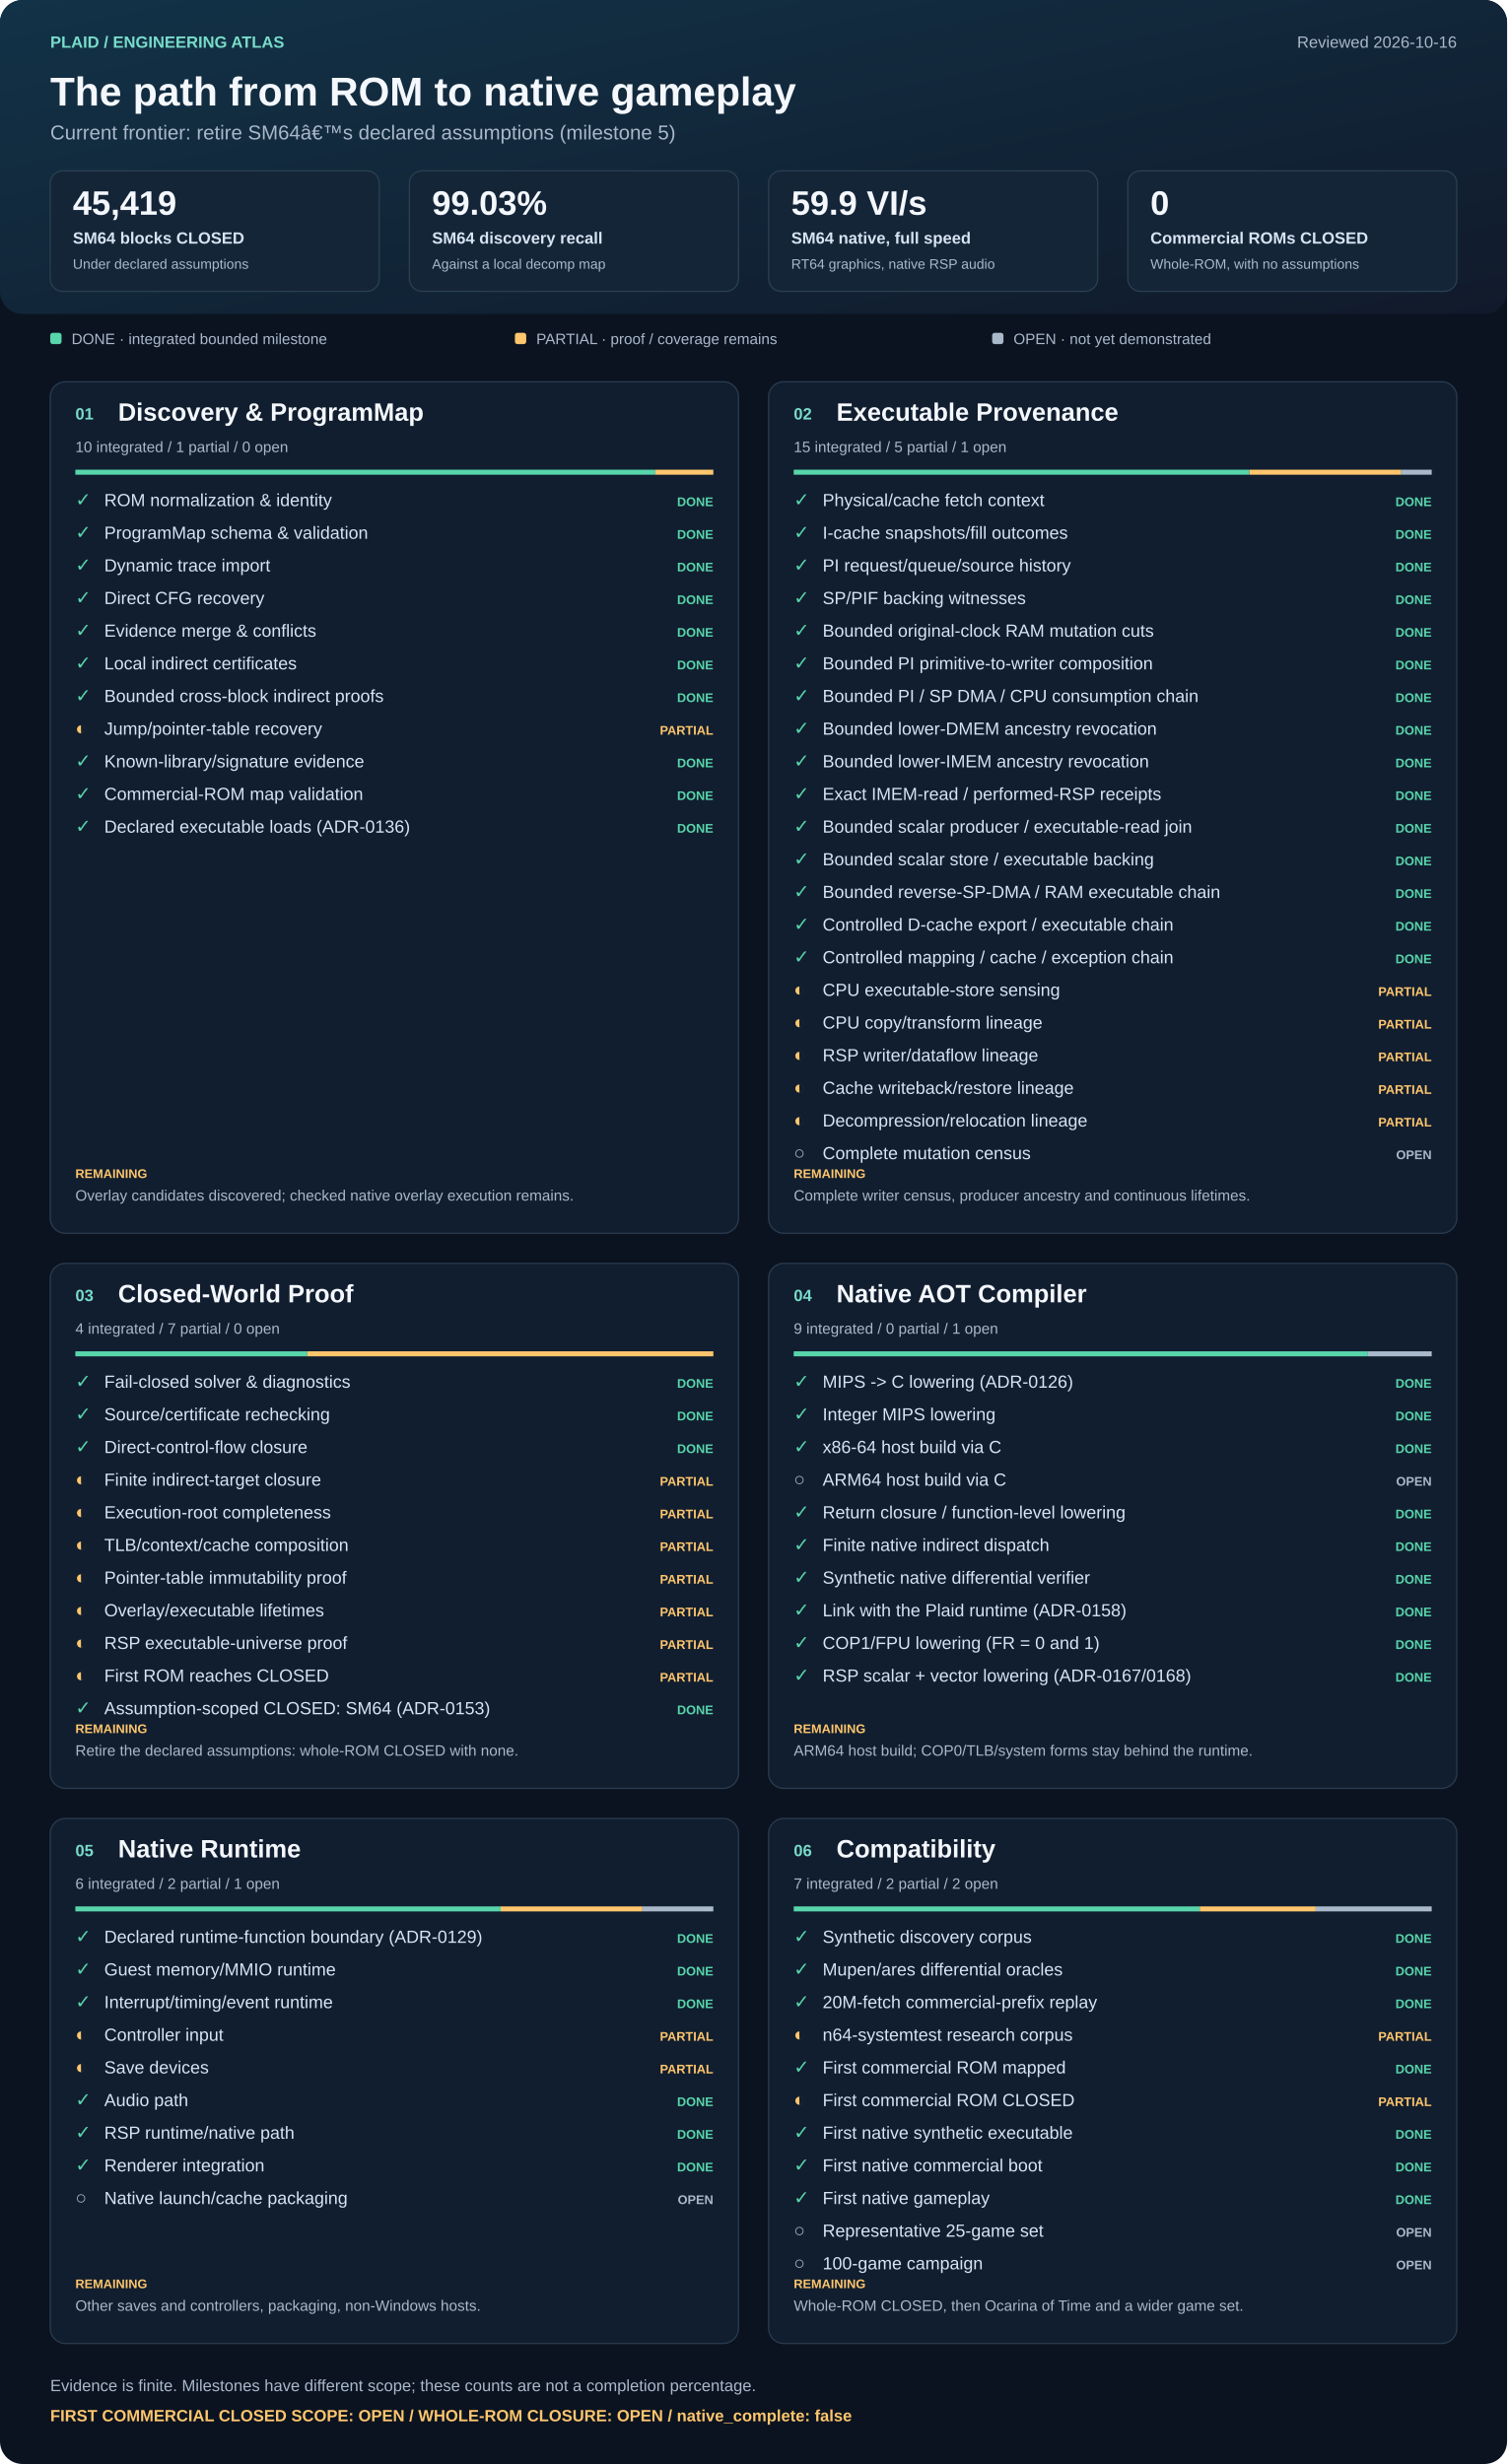
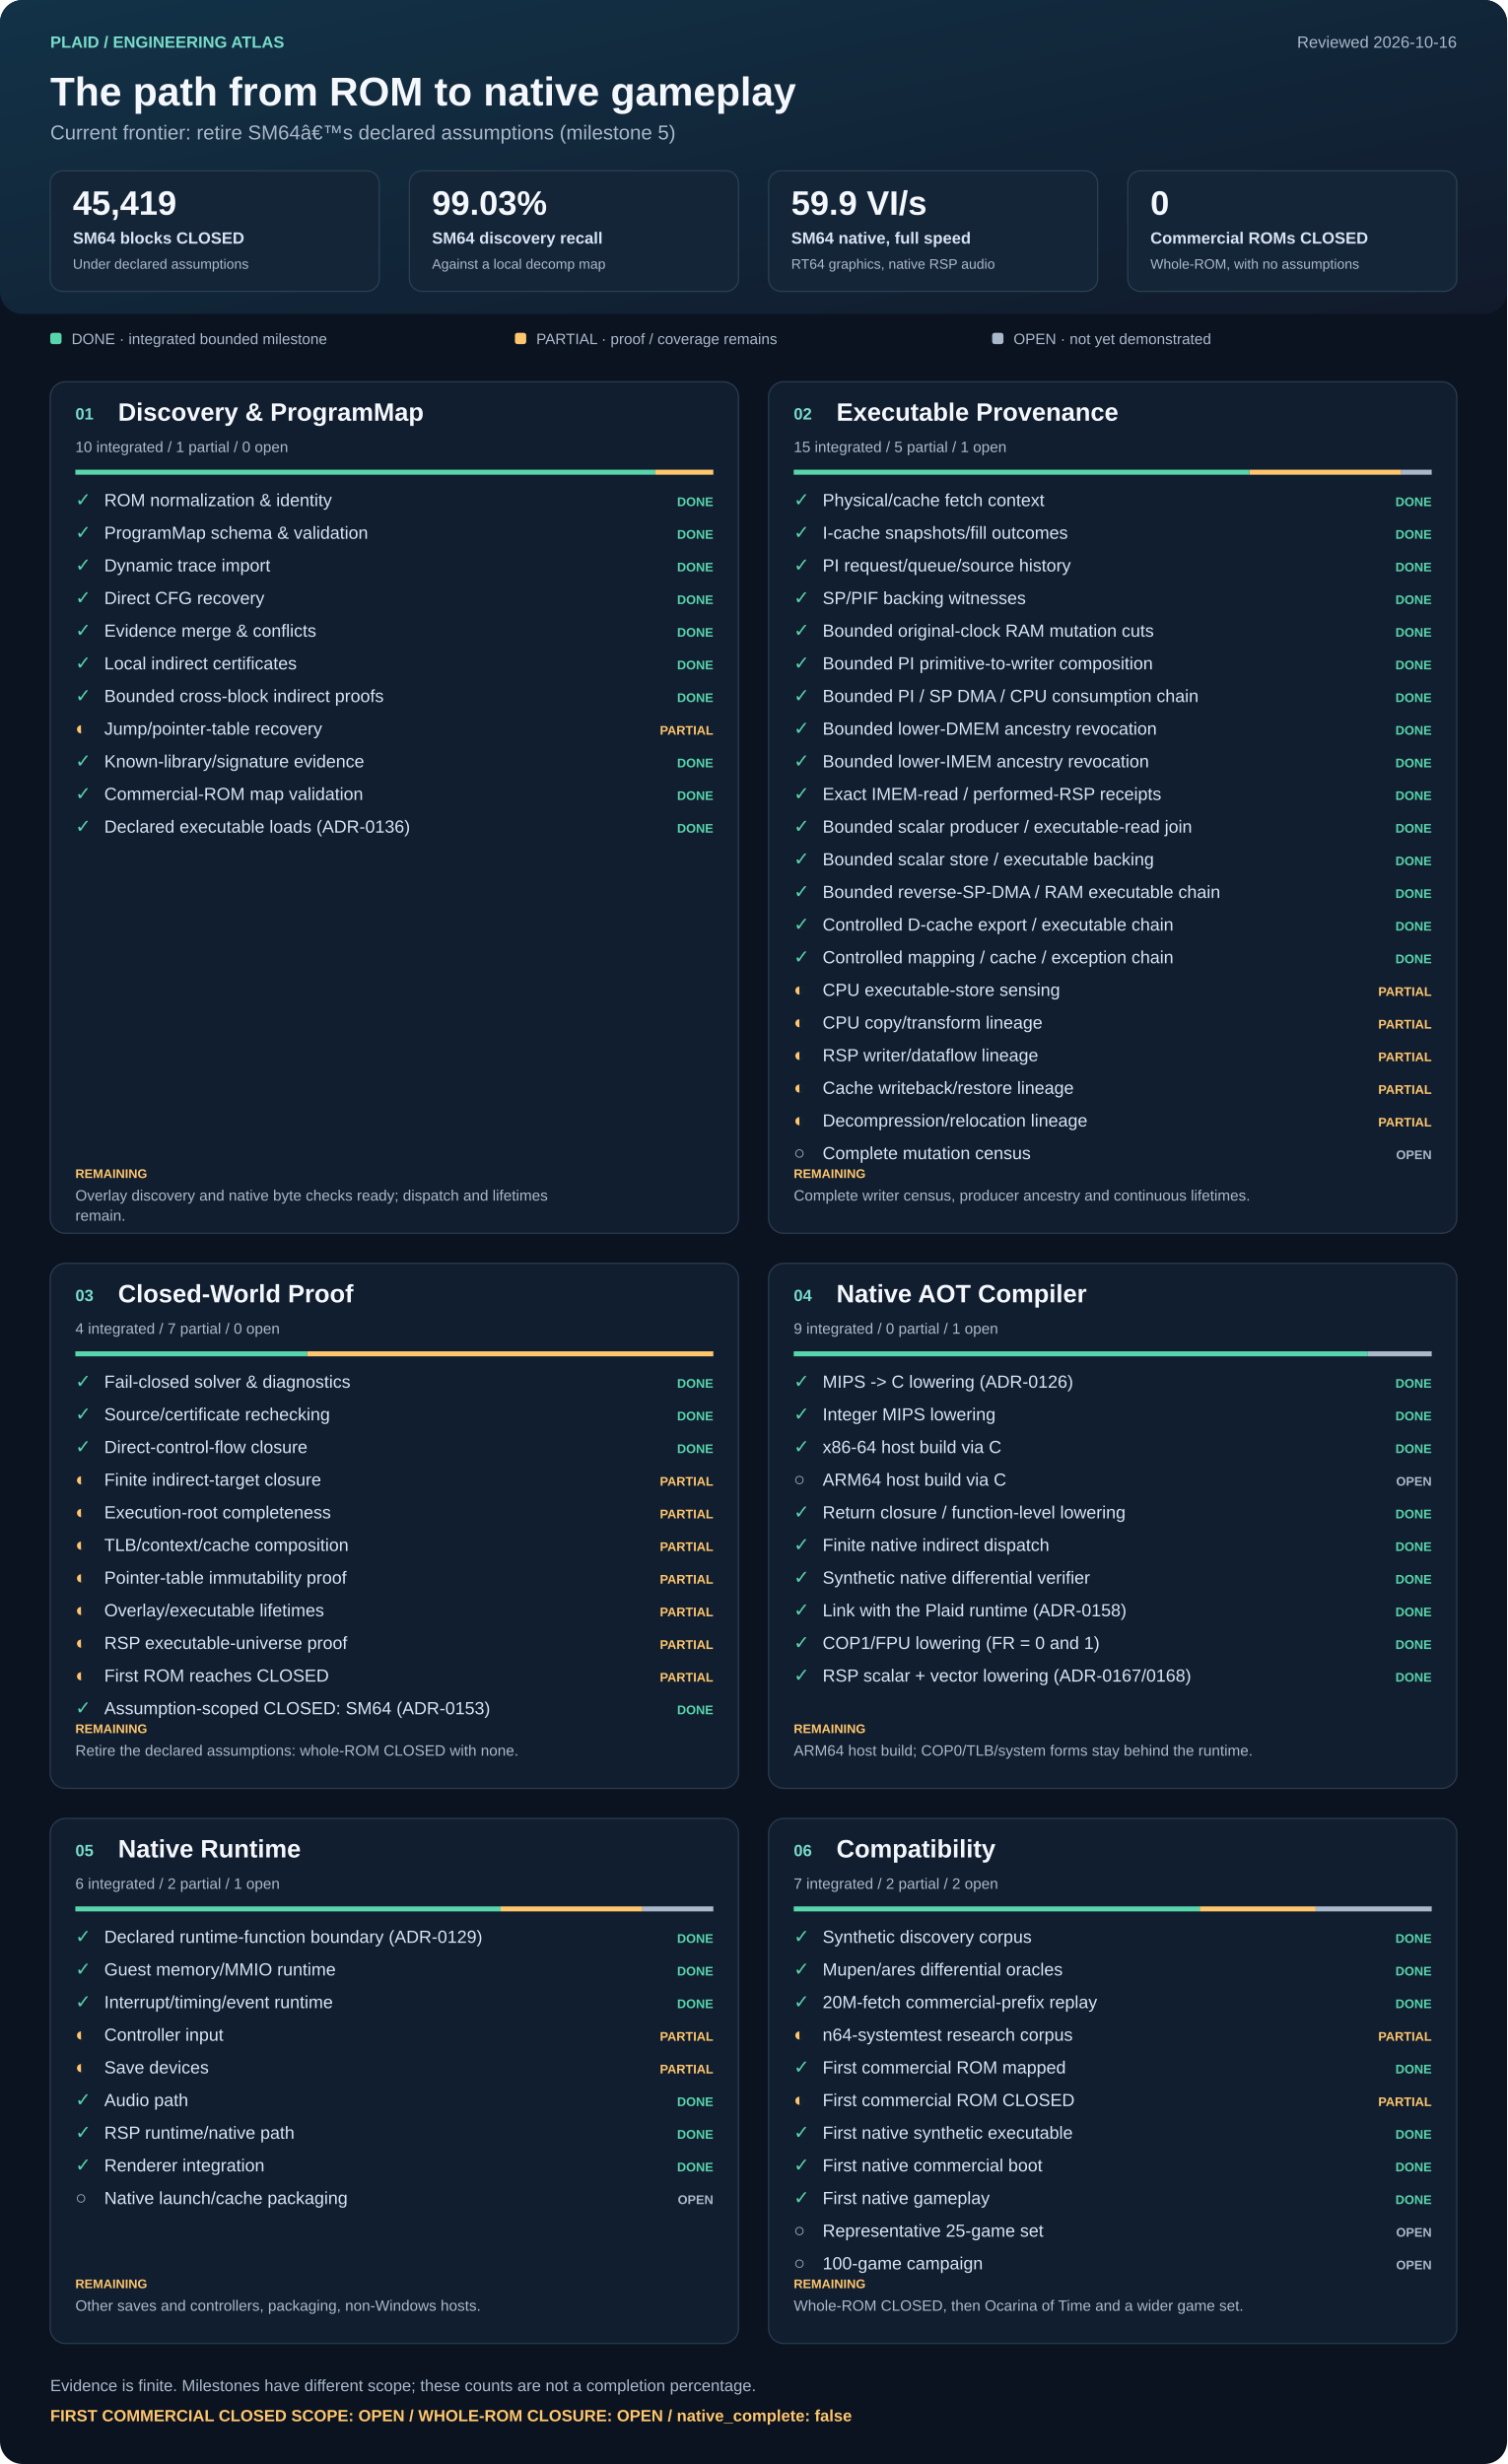
<svg xmlns="http://www.w3.org/2000/svg" viewBox="0 0 1200 1962" width="1200" height="1962" role="img" aria-labelledby="title desc">
  <defs>
    <linearGradient id="header" x2="1" y2="1">
      <stop stop-color="#123247" />
      <stop offset="1" stop-color="#111a2b" />
    </linearGradient>
  </defs>
  <rect width="1200" height="1962" rx="18" fill="#0b1320" />
  <rect width="1200" height="250" rx="18" fill="url(#header)" />
  <text x="40" y="38" fill="#78dcca" font-family="Segoe UI,Arial,sans-serif" font-size="13" font-weight="700" text-anchor="start">PLAID  /  ENGINEERING ATLAS</text>
  <text x="1160" y="38" fill="#a9b8ca" font-family="Segoe UI,Arial,sans-serif" font-size="13" font-weight="400" text-anchor="end">Reviewed 2026-10-16</text>
  <text x="40" y="84" fill="#f4f7fc" font-family="Segoe UI,Arial,sans-serif" font-size="32" font-weight="700" text-anchor="start">The path from ROM to native gameplay</text>
  <text x="40" y="111" fill="#a9b8ca" font-family="Segoe UI,Arial,sans-serif" font-size="16" font-weight="400" text-anchor="start">Current frontier: retire SM64â€™s declared assumptions (milestone 5)</text>
  <rect x="40" y="136" width="262" height="96" rx="10" fill="#152538" stroke="#294052" />
  <text x="58" y="171" fill="#f4f7fc" font-family="Segoe UI,Arial,sans-serif" font-size="27" font-weight="700" text-anchor="start">45,419</text>
  <text x="58" y="194" fill="#d7e4f3" font-family="Segoe UI,Arial,sans-serif" font-size="13" font-weight="600" text-anchor="start">SM64 blocks CLOSED</text>
  <text x="58" y="214" fill="#a9b8ca" font-family="Segoe UI,Arial,sans-serif" font-size="11" font-weight="400" text-anchor="start">Under declared assumptions</text>
  <rect x="326" y="136" width="262" height="96" rx="10" fill="#152538" stroke="#294052" />
  <text x="344" y="171" fill="#f4f7fc" font-family="Segoe UI,Arial,sans-serif" font-size="27" font-weight="700" text-anchor="start">99.03%</text>
  <text x="344" y="194" fill="#d7e4f3" font-family="Segoe UI,Arial,sans-serif" font-size="13" font-weight="600" text-anchor="start">SM64 discovery recall</text>
  <text x="344" y="214" fill="#a9b8ca" font-family="Segoe UI,Arial,sans-serif" font-size="11" font-weight="400" text-anchor="start">Against a local decomp map</text>
  <rect x="612" y="136" width="262" height="96" rx="10" fill="#152538" stroke="#294052" />
  <text x="630" y="171" fill="#f4f7fc" font-family="Segoe UI,Arial,sans-serif" font-size="27" font-weight="700" text-anchor="start">59.9 VI/s</text>
  <text x="630" y="194" fill="#d7e4f3" font-family="Segoe UI,Arial,sans-serif" font-size="13" font-weight="600" text-anchor="start">SM64 native, full speed</text>
  <text x="630" y="214" fill="#a9b8ca" font-family="Segoe UI,Arial,sans-serif" font-size="11" font-weight="400" text-anchor="start">RT64 graphics, native RSP audio</text>
  <rect x="898" y="136" width="262" height="96" rx="10" fill="#152538" stroke="#294052" />
  <text x="916" y="171" fill="#f4f7fc" font-family="Segoe UI,Arial,sans-serif" font-size="27" font-weight="700" text-anchor="start">0</text>
  <text x="916" y="194" fill="#d7e4f3" font-family="Segoe UI,Arial,sans-serif" font-size="13" font-weight="600" text-anchor="start">Commercial ROMs CLOSED</text>
  <text x="916" y="214" fill="#a9b8ca" font-family="Segoe UI,Arial,sans-serif" font-size="11" font-weight="400" text-anchor="start">Whole-ROM, with no assumptions</text>
  <rect x="40" y="265" width="9" height="9" rx="2" fill="#58d5ab" stroke="none" />
  <text x="57" y="274" fill="#a9b8ca" font-family="Segoe UI,Arial,sans-serif" font-size="12" font-weight="400" text-anchor="start">DONE · integrated bounded milestone</text>
  <rect x="410" y="265" width="9" height="9" rx="2" fill="#ffc66d" stroke="none" />
  <text x="427" y="274" fill="#a9b8ca" font-family="Segoe UI,Arial,sans-serif" font-size="12" font-weight="400" text-anchor="start">PARTIAL · proof / coverage remains</text>
  <rect x="790" y="265" width="9" height="9" rx="2" fill="#a9b8ca" stroke="none" />
  <text x="807" y="274" fill="#a9b8ca" font-family="Segoe UI,Arial,sans-serif" font-size="12" font-weight="400" text-anchor="start">OPEN · not yet demonstrated</text>
  <rect x="40" y="304" width="548" height="678" rx="12" fill="#111e2f" stroke="#2a3b4f" />
  <text x="60" y="334" fill="#78dcca" font-family="Segoe UI,Arial,sans-serif" font-size="13" font-weight="700" text-anchor="start">01</text>
  <text x="94" y="335" fill="#f4f7fc" font-family="Segoe UI,Arial,sans-serif" font-size="20" font-weight="700" text-anchor="start">Discovery &amp; ProgramMap</text>
  <text x="60" y="360" fill="#a9b8ca" font-family="Segoe UI,Arial,sans-serif" font-size="12" font-weight="400" text-anchor="start">10 integrated   /   1 partial   /   0 open</text>
  <rect x="60" y="374" width="461.818" height="4" rx="0" fill="#58d5ab" stroke="none" />
  <rect x="521.818" y="374" width="46.182" height="4" rx="0" fill="#ffc66d" stroke="none" />
  <g class="milestone">
    <text x="60" y="403" fill="#58d5ab" font-family="Segoe UI,Arial,sans-serif" font-size="15" font-weight="700" text-anchor="start">✓</text>
    <text x="83" y="403" fill="#d7e4f3" font-family="Segoe UI,Arial,sans-serif" font-size="14" font-weight="400" text-anchor="start">ROM normalization &amp; identity</text>
    <text x="568" y="403" fill="#58d5ab" font-family="Segoe UI,Arial,sans-serif" font-size="10" font-weight="700" text-anchor="end">DONE</text>
  </g>
  <g class="milestone">
    <text x="60" y="429" fill="#58d5ab" font-family="Segoe UI,Arial,sans-serif" font-size="15" font-weight="700" text-anchor="start">✓</text>
    <text x="83" y="429" fill="#d7e4f3" font-family="Segoe UI,Arial,sans-serif" font-size="14" font-weight="400" text-anchor="start">ProgramMap schema &amp; validation</text>
    <text x="568" y="429" fill="#58d5ab" font-family="Segoe UI,Arial,sans-serif" font-size="10" font-weight="700" text-anchor="end">DONE</text>
  </g>
  <g class="milestone">
    <text x="60" y="455" fill="#58d5ab" font-family="Segoe UI,Arial,sans-serif" font-size="15" font-weight="700" text-anchor="start">✓</text>
    <text x="83" y="455" fill="#d7e4f3" font-family="Segoe UI,Arial,sans-serif" font-size="14" font-weight="400" text-anchor="start">Dynamic trace import</text>
    <text x="568" y="455" fill="#58d5ab" font-family="Segoe UI,Arial,sans-serif" font-size="10" font-weight="700" text-anchor="end">DONE</text>
  </g>
  <g class="milestone">
    <text x="60" y="481" fill="#58d5ab" font-family="Segoe UI,Arial,sans-serif" font-size="15" font-weight="700" text-anchor="start">✓</text>
    <text x="83" y="481" fill="#d7e4f3" font-family="Segoe UI,Arial,sans-serif" font-size="14" font-weight="400" text-anchor="start">Direct CFG recovery</text>
    <text x="568" y="481" fill="#58d5ab" font-family="Segoe UI,Arial,sans-serif" font-size="10" font-weight="700" text-anchor="end">DONE</text>
  </g>
  <g class="milestone">
    <text x="60" y="507" fill="#58d5ab" font-family="Segoe UI,Arial,sans-serif" font-size="15" font-weight="700" text-anchor="start">✓</text>
    <text x="83" y="507" fill="#d7e4f3" font-family="Segoe UI,Arial,sans-serif" font-size="14" font-weight="400" text-anchor="start">Evidence merge &amp; conflicts</text>
    <text x="568" y="507" fill="#58d5ab" font-family="Segoe UI,Arial,sans-serif" font-size="10" font-weight="700" text-anchor="end">DONE</text>
  </g>
  <g class="milestone">
    <text x="60" y="533" fill="#58d5ab" font-family="Segoe UI,Arial,sans-serif" font-size="15" font-weight="700" text-anchor="start">✓</text>
    <text x="83" y="533" fill="#d7e4f3" font-family="Segoe UI,Arial,sans-serif" font-size="14" font-weight="400" text-anchor="start">Local indirect certificates</text>
    <text x="568" y="533" fill="#58d5ab" font-family="Segoe UI,Arial,sans-serif" font-size="10" font-weight="700" text-anchor="end">DONE</text>
  </g>
  <g class="milestone">
    <text x="60" y="559" fill="#58d5ab" font-family="Segoe UI,Arial,sans-serif" font-size="15" font-weight="700" text-anchor="start">✓</text>
    <text x="83" y="559" fill="#d7e4f3" font-family="Segoe UI,Arial,sans-serif" font-size="14" font-weight="400" text-anchor="start">Bounded cross-block indirect proofs</text>
    <text x="568" y="559" fill="#58d5ab" font-family="Segoe UI,Arial,sans-serif" font-size="10" font-weight="700" text-anchor="end">DONE</text>
  </g>
  <g class="milestone">
    <text x="60" y="585" fill="#ffc66d" font-family="Segoe UI,Arial,sans-serif" font-size="15" font-weight="700" text-anchor="start">◐</text>
    <text x="83" y="585" fill="#d7e4f3" font-family="Segoe UI,Arial,sans-serif" font-size="14" font-weight="400" text-anchor="start">Jump/pointer-table recovery</text>
    <text x="568" y="585" fill="#ffc66d" font-family="Segoe UI,Arial,sans-serif" font-size="10" font-weight="700" text-anchor="end">PARTIAL</text>
  </g>
  <g class="milestone">
    <text x="60" y="611" fill="#58d5ab" font-family="Segoe UI,Arial,sans-serif" font-size="15" font-weight="700" text-anchor="start">✓</text>
    <text x="83" y="611" fill="#d7e4f3" font-family="Segoe UI,Arial,sans-serif" font-size="14" font-weight="400" text-anchor="start">Known-library/signature evidence</text>
    <text x="568" y="611" fill="#58d5ab" font-family="Segoe UI,Arial,sans-serif" font-size="10" font-weight="700" text-anchor="end">DONE</text>
  </g>
  <g class="milestone">
    <text x="60" y="637" fill="#58d5ab" font-family="Segoe UI,Arial,sans-serif" font-size="15" font-weight="700" text-anchor="start">✓</text>
    <text x="83" y="637" fill="#d7e4f3" font-family="Segoe UI,Arial,sans-serif" font-size="14" font-weight="400" text-anchor="start">Commercial-ROM map validation</text>
    <text x="568" y="637" fill="#58d5ab" font-family="Segoe UI,Arial,sans-serif" font-size="10" font-weight="700" text-anchor="end">DONE</text>
  </g>
  <g class="milestone">
    <text x="60" y="663" fill="#58d5ab" font-family="Segoe UI,Arial,sans-serif" font-size="15" font-weight="700" text-anchor="start">✓</text>
    <text x="83" y="663" fill="#d7e4f3" font-family="Segoe UI,Arial,sans-serif" font-size="14" font-weight="400" text-anchor="start">Declared executable loads (ADR-0136)</text>
    <text x="568" y="663" fill="#58d5ab" font-family="Segoe UI,Arial,sans-serif" font-size="10" font-weight="700" text-anchor="end">DONE</text>
  </g>
  <text x="60" y="938" fill="#ffc66d" font-family="Segoe UI,Arial,sans-serif" font-size="10" font-weight="700" text-anchor="start">REMAINING</text>
-   <text x="60" y="956" fill="#a9b8ca" font-family="Segoe UI,Arial,sans-serif" font-size="12" font-weight="400" text-anchor="start">Overlay candidates discovered; checked native overlay execution remains.</text>
+   <text x="60" y="956" fill="#a9b8ca" font-family="Segoe UI,Arial,sans-serif" font-size="12" font-weight="400" text-anchor="start">Overlay discovery and native byte checks ready; dispatch and lifetimes</text>
+   <text x="60" y="972" fill="#a9b8ca" font-family="Segoe UI,Arial,sans-serif" font-size="12" font-weight="400" text-anchor="start">remain.</text>
  <rect x="612" y="304" width="548" height="678" rx="12" fill="#111e2f" stroke="#2a3b4f" />
  <text x="632" y="334" fill="#78dcca" font-family="Segoe UI,Arial,sans-serif" font-size="13" font-weight="700" text-anchor="start">02</text>
  <text x="666" y="335" fill="#f4f7fc" font-family="Segoe UI,Arial,sans-serif" font-size="20" font-weight="700" text-anchor="start">Executable Provenance</text>
  <text x="632" y="360" fill="#a9b8ca" font-family="Segoe UI,Arial,sans-serif" font-size="12" font-weight="400" text-anchor="start">15 integrated   /   5 partial   /   1 open</text>
  <rect x="632" y="374" width="362.857" height="4" rx="0" fill="#58d5ab" stroke="none" />
  <rect x="994.857" y="374" width="120.952" height="4" rx="0" fill="#ffc66d" stroke="none" />
  <rect x="1115.81" y="374" width="24.19" height="4" rx="0" fill="#a9b8ca" stroke="none" />
  <g class="milestone">
    <text x="632" y="403" fill="#58d5ab" font-family="Segoe UI,Arial,sans-serif" font-size="15" font-weight="700" text-anchor="start">✓</text>
    <text x="655" y="403" fill="#d7e4f3" font-family="Segoe UI,Arial,sans-serif" font-size="14" font-weight="400" text-anchor="start">Physical/cache fetch context</text>
    <text x="1140" y="403" fill="#58d5ab" font-family="Segoe UI,Arial,sans-serif" font-size="10" font-weight="700" text-anchor="end">DONE</text>
  </g>
  <g class="milestone">
    <text x="632" y="429" fill="#58d5ab" font-family="Segoe UI,Arial,sans-serif" font-size="15" font-weight="700" text-anchor="start">✓</text>
    <text x="655" y="429" fill="#d7e4f3" font-family="Segoe UI,Arial,sans-serif" font-size="14" font-weight="400" text-anchor="start">I-cache snapshots/fill outcomes</text>
    <text x="1140" y="429" fill="#58d5ab" font-family="Segoe UI,Arial,sans-serif" font-size="10" font-weight="700" text-anchor="end">DONE</text>
  </g>
  <g class="milestone">
    <text x="632" y="455" fill="#58d5ab" font-family="Segoe UI,Arial,sans-serif" font-size="15" font-weight="700" text-anchor="start">✓</text>
    <text x="655" y="455" fill="#d7e4f3" font-family="Segoe UI,Arial,sans-serif" font-size="14" font-weight="400" text-anchor="start">PI request/queue/source history</text>
    <text x="1140" y="455" fill="#58d5ab" font-family="Segoe UI,Arial,sans-serif" font-size="10" font-weight="700" text-anchor="end">DONE</text>
  </g>
  <g class="milestone">
    <text x="632" y="481" fill="#58d5ab" font-family="Segoe UI,Arial,sans-serif" font-size="15" font-weight="700" text-anchor="start">✓</text>
    <text x="655" y="481" fill="#d7e4f3" font-family="Segoe UI,Arial,sans-serif" font-size="14" font-weight="400" text-anchor="start">SP/PIF backing witnesses</text>
    <text x="1140" y="481" fill="#58d5ab" font-family="Segoe UI,Arial,sans-serif" font-size="10" font-weight="700" text-anchor="end">DONE</text>
  </g>
  <g class="milestone">
    <text x="632" y="507" fill="#58d5ab" font-family="Segoe UI,Arial,sans-serif" font-size="15" font-weight="700" text-anchor="start">✓</text>
    <text x="655" y="507" fill="#d7e4f3" font-family="Segoe UI,Arial,sans-serif" font-size="14" font-weight="400" text-anchor="start">Bounded original-clock RAM mutation cuts</text>
    <text x="1140" y="507" fill="#58d5ab" font-family="Segoe UI,Arial,sans-serif" font-size="10" font-weight="700" text-anchor="end">DONE</text>
  </g>
  <g class="milestone">
    <text x="632" y="533" fill="#58d5ab" font-family="Segoe UI,Arial,sans-serif" font-size="15" font-weight="700" text-anchor="start">✓</text>
    <text x="655" y="533" fill="#d7e4f3" font-family="Segoe UI,Arial,sans-serif" font-size="14" font-weight="400" text-anchor="start">Bounded PI primitive-to-writer composition</text>
    <text x="1140" y="533" fill="#58d5ab" font-family="Segoe UI,Arial,sans-serif" font-size="10" font-weight="700" text-anchor="end">DONE</text>
  </g>
  <g class="milestone">
    <text x="632" y="559" fill="#58d5ab" font-family="Segoe UI,Arial,sans-serif" font-size="15" font-weight="700" text-anchor="start">✓</text>
    <text x="655" y="559" fill="#d7e4f3" font-family="Segoe UI,Arial,sans-serif" font-size="14" font-weight="400" text-anchor="start">Bounded PI / SP DMA / CPU consumption chain</text>
    <text x="1140" y="559" fill="#58d5ab" font-family="Segoe UI,Arial,sans-serif" font-size="10" font-weight="700" text-anchor="end">DONE</text>
  </g>
  <g class="milestone">
    <text x="632" y="585" fill="#58d5ab" font-family="Segoe UI,Arial,sans-serif" font-size="15" font-weight="700" text-anchor="start">✓</text>
    <text x="655" y="585" fill="#d7e4f3" font-family="Segoe UI,Arial,sans-serif" font-size="14" font-weight="400" text-anchor="start">Bounded lower-DMEM ancestry revocation</text>
    <text x="1140" y="585" fill="#58d5ab" font-family="Segoe UI,Arial,sans-serif" font-size="10" font-weight="700" text-anchor="end">DONE</text>
  </g>
  <g class="milestone">
    <text x="632" y="611" fill="#58d5ab" font-family="Segoe UI,Arial,sans-serif" font-size="15" font-weight="700" text-anchor="start">✓</text>
    <text x="655" y="611" fill="#d7e4f3" font-family="Segoe UI,Arial,sans-serif" font-size="14" font-weight="400" text-anchor="start">Bounded lower-IMEM ancestry revocation</text>
    <text x="1140" y="611" fill="#58d5ab" font-family="Segoe UI,Arial,sans-serif" font-size="10" font-weight="700" text-anchor="end">DONE</text>
  </g>
  <g class="milestone">
    <text x="632" y="637" fill="#58d5ab" font-family="Segoe UI,Arial,sans-serif" font-size="15" font-weight="700" text-anchor="start">✓</text>
    <text x="655" y="637" fill="#d7e4f3" font-family="Segoe UI,Arial,sans-serif" font-size="14" font-weight="400" text-anchor="start">Exact IMEM-read / performed-RSP receipts</text>
    <text x="1140" y="637" fill="#58d5ab" font-family="Segoe UI,Arial,sans-serif" font-size="10" font-weight="700" text-anchor="end">DONE</text>
  </g>
  <g class="milestone">
    <text x="632" y="663" fill="#58d5ab" font-family="Segoe UI,Arial,sans-serif" font-size="15" font-weight="700" text-anchor="start">✓</text>
    <text x="655" y="663" fill="#d7e4f3" font-family="Segoe UI,Arial,sans-serif" font-size="14" font-weight="400" text-anchor="start">Bounded scalar producer / executable-read join</text>
    <text x="1140" y="663" fill="#58d5ab" font-family="Segoe UI,Arial,sans-serif" font-size="10" font-weight="700" text-anchor="end">DONE</text>
  </g>
  <g class="milestone">
    <text x="632" y="689" fill="#58d5ab" font-family="Segoe UI,Arial,sans-serif" font-size="15" font-weight="700" text-anchor="start">✓</text>
    <text x="655" y="689" fill="#d7e4f3" font-family="Segoe UI,Arial,sans-serif" font-size="14" font-weight="400" text-anchor="start">Bounded scalar store / executable backing</text>
    <text x="1140" y="689" fill="#58d5ab" font-family="Segoe UI,Arial,sans-serif" font-size="10" font-weight="700" text-anchor="end">DONE</text>
  </g>
  <g class="milestone">
    <text x="632" y="715" fill="#58d5ab" font-family="Segoe UI,Arial,sans-serif" font-size="15" font-weight="700" text-anchor="start">✓</text>
    <text x="655" y="715" fill="#d7e4f3" font-family="Segoe UI,Arial,sans-serif" font-size="14" font-weight="400" text-anchor="start">Bounded reverse-SP-DMA / RAM executable chain</text>
    <text x="1140" y="715" fill="#58d5ab" font-family="Segoe UI,Arial,sans-serif" font-size="10" font-weight="700" text-anchor="end">DONE</text>
  </g>
  <g class="milestone">
    <text x="632" y="741" fill="#58d5ab" font-family="Segoe UI,Arial,sans-serif" font-size="15" font-weight="700" text-anchor="start">✓</text>
    <text x="655" y="741" fill="#d7e4f3" font-family="Segoe UI,Arial,sans-serif" font-size="14" font-weight="400" text-anchor="start">Controlled D-cache export / executable chain</text>
    <text x="1140" y="741" fill="#58d5ab" font-family="Segoe UI,Arial,sans-serif" font-size="10" font-weight="700" text-anchor="end">DONE</text>
  </g>
  <g class="milestone">
    <text x="632" y="767" fill="#58d5ab" font-family="Segoe UI,Arial,sans-serif" font-size="15" font-weight="700" text-anchor="start">✓</text>
    <text x="655" y="767" fill="#d7e4f3" font-family="Segoe UI,Arial,sans-serif" font-size="14" font-weight="400" text-anchor="start">Controlled mapping / cache / exception chain</text>
    <text x="1140" y="767" fill="#58d5ab" font-family="Segoe UI,Arial,sans-serif" font-size="10" font-weight="700" text-anchor="end">DONE</text>
  </g>
  <g class="milestone">
    <text x="632" y="793" fill="#ffc66d" font-family="Segoe UI,Arial,sans-serif" font-size="15" font-weight="700" text-anchor="start">◐</text>
    <text x="655" y="793" fill="#d7e4f3" font-family="Segoe UI,Arial,sans-serif" font-size="14" font-weight="400" text-anchor="start">CPU executable-store sensing</text>
    <text x="1140" y="793" fill="#ffc66d" font-family="Segoe UI,Arial,sans-serif" font-size="10" font-weight="700" text-anchor="end">PARTIAL</text>
  </g>
  <g class="milestone">
    <text x="632" y="819" fill="#ffc66d" font-family="Segoe UI,Arial,sans-serif" font-size="15" font-weight="700" text-anchor="start">◐</text>
    <text x="655" y="819" fill="#d7e4f3" font-family="Segoe UI,Arial,sans-serif" font-size="14" font-weight="400" text-anchor="start">CPU copy/transform lineage</text>
    <text x="1140" y="819" fill="#ffc66d" font-family="Segoe UI,Arial,sans-serif" font-size="10" font-weight="700" text-anchor="end">PARTIAL</text>
  </g>
  <g class="milestone">
    <text x="632" y="845" fill="#ffc66d" font-family="Segoe UI,Arial,sans-serif" font-size="15" font-weight="700" text-anchor="start">◐</text>
    <text x="655" y="845" fill="#d7e4f3" font-family="Segoe UI,Arial,sans-serif" font-size="14" font-weight="400" text-anchor="start">RSP writer/dataflow lineage</text>
    <text x="1140" y="845" fill="#ffc66d" font-family="Segoe UI,Arial,sans-serif" font-size="10" font-weight="700" text-anchor="end">PARTIAL</text>
  </g>
  <g class="milestone">
    <text x="632" y="871" fill="#ffc66d" font-family="Segoe UI,Arial,sans-serif" font-size="15" font-weight="700" text-anchor="start">◐</text>
    <text x="655" y="871" fill="#d7e4f3" font-family="Segoe UI,Arial,sans-serif" font-size="14" font-weight="400" text-anchor="start">Cache writeback/restore lineage</text>
    <text x="1140" y="871" fill="#ffc66d" font-family="Segoe UI,Arial,sans-serif" font-size="10" font-weight="700" text-anchor="end">PARTIAL</text>
  </g>
  <g class="milestone">
    <text x="632" y="897" fill="#ffc66d" font-family="Segoe UI,Arial,sans-serif" font-size="15" font-weight="700" text-anchor="start">◐</text>
    <text x="655" y="897" fill="#d7e4f3" font-family="Segoe UI,Arial,sans-serif" font-size="14" font-weight="400" text-anchor="start">Decompression/relocation lineage</text>
    <text x="1140" y="897" fill="#ffc66d" font-family="Segoe UI,Arial,sans-serif" font-size="10" font-weight="700" text-anchor="end">PARTIAL</text>
  </g>
  <g class="milestone">
    <text x="632" y="923" fill="#a9b8ca" font-family="Segoe UI,Arial,sans-serif" font-size="15" font-weight="700" text-anchor="start">○</text>
    <text x="655" y="923" fill="#d7e4f3" font-family="Segoe UI,Arial,sans-serif" font-size="14" font-weight="400" text-anchor="start">Complete mutation census</text>
    <text x="1140" y="923" fill="#a9b8ca" font-family="Segoe UI,Arial,sans-serif" font-size="10" font-weight="700" text-anchor="end">OPEN</text>
  </g>
  <text x="632" y="938" fill="#ffc66d" font-family="Segoe UI,Arial,sans-serif" font-size="10" font-weight="700" text-anchor="start">REMAINING</text>
  <text x="632" y="956" fill="#a9b8ca" font-family="Segoe UI,Arial,sans-serif" font-size="12" font-weight="400" text-anchor="start">Complete writer census, producer ancestry and continuous lifetimes.</text>
  <rect x="40" y="1006" width="548" height="418" rx="12" fill="#111e2f" stroke="#2a3b4f" />
  <text x="60" y="1036" fill="#78dcca" font-family="Segoe UI,Arial,sans-serif" font-size="13" font-weight="700" text-anchor="start">03</text>
  <text x="94" y="1037" fill="#f4f7fc" font-family="Segoe UI,Arial,sans-serif" font-size="20" font-weight="700" text-anchor="start">Closed-World Proof</text>
  <text x="60" y="1062" fill="#a9b8ca" font-family="Segoe UI,Arial,sans-serif" font-size="12" font-weight="400" text-anchor="start">4 integrated   /   7 partial   /   0 open</text>
  <rect x="60" y="1076" width="184.727" height="4" rx="0" fill="#58d5ab" stroke="none" />
  <rect x="244.727" y="1076" width="323.273" height="4" rx="0" fill="#ffc66d" stroke="none" />
  <g class="milestone">
    <text x="60" y="1105" fill="#58d5ab" font-family="Segoe UI,Arial,sans-serif" font-size="15" font-weight="700" text-anchor="start">✓</text>
    <text x="83" y="1105" fill="#d7e4f3" font-family="Segoe UI,Arial,sans-serif" font-size="14" font-weight="400" text-anchor="start">Fail-closed solver &amp; diagnostics</text>
    <text x="568" y="1105" fill="#58d5ab" font-family="Segoe UI,Arial,sans-serif" font-size="10" font-weight="700" text-anchor="end">DONE</text>
  </g>
  <g class="milestone">
    <text x="60" y="1131" fill="#58d5ab" font-family="Segoe UI,Arial,sans-serif" font-size="15" font-weight="700" text-anchor="start">✓</text>
    <text x="83" y="1131" fill="#d7e4f3" font-family="Segoe UI,Arial,sans-serif" font-size="14" font-weight="400" text-anchor="start">Source/certificate rechecking</text>
    <text x="568" y="1131" fill="#58d5ab" font-family="Segoe UI,Arial,sans-serif" font-size="10" font-weight="700" text-anchor="end">DONE</text>
  </g>
  <g class="milestone">
    <text x="60" y="1157" fill="#58d5ab" font-family="Segoe UI,Arial,sans-serif" font-size="15" font-weight="700" text-anchor="start">✓</text>
    <text x="83" y="1157" fill="#d7e4f3" font-family="Segoe UI,Arial,sans-serif" font-size="14" font-weight="400" text-anchor="start">Direct-control-flow closure</text>
    <text x="568" y="1157" fill="#58d5ab" font-family="Segoe UI,Arial,sans-serif" font-size="10" font-weight="700" text-anchor="end">DONE</text>
  </g>
  <g class="milestone">
    <text x="60" y="1183" fill="#ffc66d" font-family="Segoe UI,Arial,sans-serif" font-size="15" font-weight="700" text-anchor="start">◐</text>
    <text x="83" y="1183" fill="#d7e4f3" font-family="Segoe UI,Arial,sans-serif" font-size="14" font-weight="400" text-anchor="start">Finite indirect-target closure</text>
    <text x="568" y="1183" fill="#ffc66d" font-family="Segoe UI,Arial,sans-serif" font-size="10" font-weight="700" text-anchor="end">PARTIAL</text>
  </g>
  <g class="milestone">
    <text x="60" y="1209" fill="#ffc66d" font-family="Segoe UI,Arial,sans-serif" font-size="15" font-weight="700" text-anchor="start">◐</text>
    <text x="83" y="1209" fill="#d7e4f3" font-family="Segoe UI,Arial,sans-serif" font-size="14" font-weight="400" text-anchor="start">Execution-root completeness</text>
    <text x="568" y="1209" fill="#ffc66d" font-family="Segoe UI,Arial,sans-serif" font-size="10" font-weight="700" text-anchor="end">PARTIAL</text>
  </g>
  <g class="milestone">
    <text x="60" y="1235" fill="#ffc66d" font-family="Segoe UI,Arial,sans-serif" font-size="15" font-weight="700" text-anchor="start">◐</text>
    <text x="83" y="1235" fill="#d7e4f3" font-family="Segoe UI,Arial,sans-serif" font-size="14" font-weight="400" text-anchor="start">TLB/context/cache composition</text>
    <text x="568" y="1235" fill="#ffc66d" font-family="Segoe UI,Arial,sans-serif" font-size="10" font-weight="700" text-anchor="end">PARTIAL</text>
  </g>
  <g class="milestone">
    <text x="60" y="1261" fill="#ffc66d" font-family="Segoe UI,Arial,sans-serif" font-size="15" font-weight="700" text-anchor="start">◐</text>
    <text x="83" y="1261" fill="#d7e4f3" font-family="Segoe UI,Arial,sans-serif" font-size="14" font-weight="400" text-anchor="start">Pointer-table immutability proof</text>
    <text x="568" y="1261" fill="#ffc66d" font-family="Segoe UI,Arial,sans-serif" font-size="10" font-weight="700" text-anchor="end">PARTIAL</text>
  </g>
  <g class="milestone">
    <text x="60" y="1287" fill="#ffc66d" font-family="Segoe UI,Arial,sans-serif" font-size="15" font-weight="700" text-anchor="start">◐</text>
    <text x="83" y="1287" fill="#d7e4f3" font-family="Segoe UI,Arial,sans-serif" font-size="14" font-weight="400" text-anchor="start">Overlay/executable lifetimes</text>
    <text x="568" y="1287" fill="#ffc66d" font-family="Segoe UI,Arial,sans-serif" font-size="10" font-weight="700" text-anchor="end">PARTIAL</text>
  </g>
  <g class="milestone">
    <text x="60" y="1313" fill="#ffc66d" font-family="Segoe UI,Arial,sans-serif" font-size="15" font-weight="700" text-anchor="start">◐</text>
    <text x="83" y="1313" fill="#d7e4f3" font-family="Segoe UI,Arial,sans-serif" font-size="14" font-weight="400" text-anchor="start">RSP executable-universe proof</text>
    <text x="568" y="1313" fill="#ffc66d" font-family="Segoe UI,Arial,sans-serif" font-size="10" font-weight="700" text-anchor="end">PARTIAL</text>
  </g>
  <g class="milestone">
    <text x="60" y="1339" fill="#ffc66d" font-family="Segoe UI,Arial,sans-serif" font-size="15" font-weight="700" text-anchor="start">◐</text>
    <text x="83" y="1339" fill="#d7e4f3" font-family="Segoe UI,Arial,sans-serif" font-size="14" font-weight="400" text-anchor="start">First ROM reaches CLOSED</text>
    <text x="568" y="1339" fill="#ffc66d" font-family="Segoe UI,Arial,sans-serif" font-size="10" font-weight="700" text-anchor="end">PARTIAL</text>
  </g>
  <g class="milestone">
    <text x="60" y="1365" fill="#58d5ab" font-family="Segoe UI,Arial,sans-serif" font-size="15" font-weight="700" text-anchor="start">✓</text>
    <text x="83" y="1365" fill="#d7e4f3" font-family="Segoe UI,Arial,sans-serif" font-size="14" font-weight="400" text-anchor="start">Assumption-scoped CLOSED: SM64 (ADR-0153)</text>
    <text x="568" y="1365" fill="#58d5ab" font-family="Segoe UI,Arial,sans-serif" font-size="10" font-weight="700" text-anchor="end">DONE</text>
  </g>
  <text x="60" y="1380" fill="#ffc66d" font-family="Segoe UI,Arial,sans-serif" font-size="10" font-weight="700" text-anchor="start">REMAINING</text>
  <text x="60" y="1398" fill="#a9b8ca" font-family="Segoe UI,Arial,sans-serif" font-size="12" font-weight="400" text-anchor="start">Retire the declared assumptions: whole-ROM CLOSED with none.</text>
  <rect x="612" y="1006" width="548" height="418" rx="12" fill="#111e2f" stroke="#2a3b4f" />
  <text x="632" y="1036" fill="#78dcca" font-family="Segoe UI,Arial,sans-serif" font-size="13" font-weight="700" text-anchor="start">04</text>
  <text x="666" y="1037" fill="#f4f7fc" font-family="Segoe UI,Arial,sans-serif" font-size="20" font-weight="700" text-anchor="start">Native AOT Compiler</text>
  <text x="632" y="1062" fill="#a9b8ca" font-family="Segoe UI,Arial,sans-serif" font-size="12" font-weight="400" text-anchor="start">9 integrated   /   0 partial   /   1 open</text>
  <rect x="632" y="1076" width="457.2" height="4" rx="0" fill="#58d5ab" stroke="none" />
  <rect x="1089.2" y="1076" width="50.8" height="4" rx="0" fill="#a9b8ca" stroke="none" />
  <g class="milestone">
    <text x="632" y="1105" fill="#58d5ab" font-family="Segoe UI,Arial,sans-serif" font-size="15" font-weight="700" text-anchor="start">✓</text>
    <text x="655" y="1105" fill="#d7e4f3" font-family="Segoe UI,Arial,sans-serif" font-size="14" font-weight="400" text-anchor="start">MIPS -&gt; C lowering (ADR-0126)</text>
    <text x="1140" y="1105" fill="#58d5ab" font-family="Segoe UI,Arial,sans-serif" font-size="10" font-weight="700" text-anchor="end">DONE</text>
  </g>
  <g class="milestone">
    <text x="632" y="1131" fill="#58d5ab" font-family="Segoe UI,Arial,sans-serif" font-size="15" font-weight="700" text-anchor="start">✓</text>
    <text x="655" y="1131" fill="#d7e4f3" font-family="Segoe UI,Arial,sans-serif" font-size="14" font-weight="400" text-anchor="start">Integer MIPS lowering</text>
    <text x="1140" y="1131" fill="#58d5ab" font-family="Segoe UI,Arial,sans-serif" font-size="10" font-weight="700" text-anchor="end">DONE</text>
  </g>
  <g class="milestone">
    <text x="632" y="1157" fill="#58d5ab" font-family="Segoe UI,Arial,sans-serif" font-size="15" font-weight="700" text-anchor="start">✓</text>
    <text x="655" y="1157" fill="#d7e4f3" font-family="Segoe UI,Arial,sans-serif" font-size="14" font-weight="400" text-anchor="start">x86-64 host build via C</text>
    <text x="1140" y="1157" fill="#58d5ab" font-family="Segoe UI,Arial,sans-serif" font-size="10" font-weight="700" text-anchor="end">DONE</text>
  </g>
  <g class="milestone">
    <text x="632" y="1183" fill="#a9b8ca" font-family="Segoe UI,Arial,sans-serif" font-size="15" font-weight="700" text-anchor="start">○</text>
    <text x="655" y="1183" fill="#d7e4f3" font-family="Segoe UI,Arial,sans-serif" font-size="14" font-weight="400" text-anchor="start">ARM64 host build via C</text>
    <text x="1140" y="1183" fill="#a9b8ca" font-family="Segoe UI,Arial,sans-serif" font-size="10" font-weight="700" text-anchor="end">OPEN</text>
  </g>
  <g class="milestone">
    <text x="632" y="1209" fill="#58d5ab" font-family="Segoe UI,Arial,sans-serif" font-size="15" font-weight="700" text-anchor="start">✓</text>
    <text x="655" y="1209" fill="#d7e4f3" font-family="Segoe UI,Arial,sans-serif" font-size="14" font-weight="400" text-anchor="start">Return closure / function-level lowering</text>
    <text x="1140" y="1209" fill="#58d5ab" font-family="Segoe UI,Arial,sans-serif" font-size="10" font-weight="700" text-anchor="end">DONE</text>
  </g>
  <g class="milestone">
    <text x="632" y="1235" fill="#58d5ab" font-family="Segoe UI,Arial,sans-serif" font-size="15" font-weight="700" text-anchor="start">✓</text>
    <text x="655" y="1235" fill="#d7e4f3" font-family="Segoe UI,Arial,sans-serif" font-size="14" font-weight="400" text-anchor="start">Finite native indirect dispatch</text>
    <text x="1140" y="1235" fill="#58d5ab" font-family="Segoe UI,Arial,sans-serif" font-size="10" font-weight="700" text-anchor="end">DONE</text>
  </g>
  <g class="milestone">
    <text x="632" y="1261" fill="#58d5ab" font-family="Segoe UI,Arial,sans-serif" font-size="15" font-weight="700" text-anchor="start">✓</text>
    <text x="655" y="1261" fill="#d7e4f3" font-family="Segoe UI,Arial,sans-serif" font-size="14" font-weight="400" text-anchor="start">Synthetic native differential verifier</text>
    <text x="1140" y="1261" fill="#58d5ab" font-family="Segoe UI,Arial,sans-serif" font-size="10" font-weight="700" text-anchor="end">DONE</text>
  </g>
  <g class="milestone">
    <text x="632" y="1287" fill="#58d5ab" font-family="Segoe UI,Arial,sans-serif" font-size="15" font-weight="700" text-anchor="start">✓</text>
    <text x="655" y="1287" fill="#d7e4f3" font-family="Segoe UI,Arial,sans-serif" font-size="14" font-weight="400" text-anchor="start">Link with the Plaid runtime (ADR-0158)</text>
    <text x="1140" y="1287" fill="#58d5ab" font-family="Segoe UI,Arial,sans-serif" font-size="10" font-weight="700" text-anchor="end">DONE</text>
  </g>
  <g class="milestone">
    <text x="632" y="1313" fill="#58d5ab" font-family="Segoe UI,Arial,sans-serif" font-size="15" font-weight="700" text-anchor="start">✓</text>
    <text x="655" y="1313" fill="#d7e4f3" font-family="Segoe UI,Arial,sans-serif" font-size="14" font-weight="400" text-anchor="start">COP1/FPU lowering (FR = 0 and 1)</text>
    <text x="1140" y="1313" fill="#58d5ab" font-family="Segoe UI,Arial,sans-serif" font-size="10" font-weight="700" text-anchor="end">DONE</text>
  </g>
  <g class="milestone">
    <text x="632" y="1339" fill="#58d5ab" font-family="Segoe UI,Arial,sans-serif" font-size="15" font-weight="700" text-anchor="start">✓</text>
    <text x="655" y="1339" fill="#d7e4f3" font-family="Segoe UI,Arial,sans-serif" font-size="14" font-weight="400" text-anchor="start">RSP scalar + vector lowering (ADR-0167/0168)</text>
    <text x="1140" y="1339" fill="#58d5ab" font-family="Segoe UI,Arial,sans-serif" font-size="10" font-weight="700" text-anchor="end">DONE</text>
  </g>
  <text x="632" y="1380" fill="#ffc66d" font-family="Segoe UI,Arial,sans-serif" font-size="10" font-weight="700" text-anchor="start">REMAINING</text>
  <text x="632" y="1398" fill="#a9b8ca" font-family="Segoe UI,Arial,sans-serif" font-size="12" font-weight="400" text-anchor="start">ARM64 host build; COP0/TLB/system forms stay behind the runtime.</text>
  <rect x="40" y="1448" width="548" height="418" rx="12" fill="#111e2f" stroke="#2a3b4f" />
  <text x="60" y="1478" fill="#78dcca" font-family="Segoe UI,Arial,sans-serif" font-size="13" font-weight="700" text-anchor="start">05</text>
  <text x="94" y="1479" fill="#f4f7fc" font-family="Segoe UI,Arial,sans-serif" font-size="20" font-weight="700" text-anchor="start">Native Runtime</text>
  <text x="60" y="1504" fill="#a9b8ca" font-family="Segoe UI,Arial,sans-serif" font-size="12" font-weight="400" text-anchor="start">6 integrated   /   2 partial   /   1 open</text>
  <rect x="60" y="1518" width="338.667" height="4" rx="0" fill="#58d5ab" stroke="none" />
  <rect x="398.667" y="1518" width="112.889" height="4" rx="0" fill="#ffc66d" stroke="none" />
  <rect x="511.556" y="1518" width="56.444" height="4" rx="0" fill="#a9b8ca" stroke="none" />
  <g class="milestone">
    <text x="60" y="1547" fill="#58d5ab" font-family="Segoe UI,Arial,sans-serif" font-size="15" font-weight="700" text-anchor="start">✓</text>
    <text x="83" y="1547" fill="#d7e4f3" font-family="Segoe UI,Arial,sans-serif" font-size="14" font-weight="400" text-anchor="start">Declared runtime-function boundary (ADR-0129)</text>
    <text x="568" y="1547" fill="#58d5ab" font-family="Segoe UI,Arial,sans-serif" font-size="10" font-weight="700" text-anchor="end">DONE</text>
  </g>
  <g class="milestone">
    <text x="60" y="1573" fill="#58d5ab" font-family="Segoe UI,Arial,sans-serif" font-size="15" font-weight="700" text-anchor="start">✓</text>
    <text x="83" y="1573" fill="#d7e4f3" font-family="Segoe UI,Arial,sans-serif" font-size="14" font-weight="400" text-anchor="start">Guest memory/MMIO runtime</text>
    <text x="568" y="1573" fill="#58d5ab" font-family="Segoe UI,Arial,sans-serif" font-size="10" font-weight="700" text-anchor="end">DONE</text>
  </g>
  <g class="milestone">
    <text x="60" y="1599" fill="#58d5ab" font-family="Segoe UI,Arial,sans-serif" font-size="15" font-weight="700" text-anchor="start">✓</text>
    <text x="83" y="1599" fill="#d7e4f3" font-family="Segoe UI,Arial,sans-serif" font-size="14" font-weight="400" text-anchor="start">Interrupt/timing/event runtime</text>
    <text x="568" y="1599" fill="#58d5ab" font-family="Segoe UI,Arial,sans-serif" font-size="10" font-weight="700" text-anchor="end">DONE</text>
  </g>
  <g class="milestone">
    <text x="60" y="1625" fill="#ffc66d" font-family="Segoe UI,Arial,sans-serif" font-size="15" font-weight="700" text-anchor="start">◐</text>
    <text x="83" y="1625" fill="#d7e4f3" font-family="Segoe UI,Arial,sans-serif" font-size="14" font-weight="400" text-anchor="start">Controller input</text>
    <text x="568" y="1625" fill="#ffc66d" font-family="Segoe UI,Arial,sans-serif" font-size="10" font-weight="700" text-anchor="end">PARTIAL</text>
  </g>
  <g class="milestone">
    <text x="60" y="1651" fill="#ffc66d" font-family="Segoe UI,Arial,sans-serif" font-size="15" font-weight="700" text-anchor="start">◐</text>
    <text x="83" y="1651" fill="#d7e4f3" font-family="Segoe UI,Arial,sans-serif" font-size="14" font-weight="400" text-anchor="start">Save devices</text>
    <text x="568" y="1651" fill="#ffc66d" font-family="Segoe UI,Arial,sans-serif" font-size="10" font-weight="700" text-anchor="end">PARTIAL</text>
  </g>
  <g class="milestone">
    <text x="60" y="1677" fill="#58d5ab" font-family="Segoe UI,Arial,sans-serif" font-size="15" font-weight="700" text-anchor="start">✓</text>
    <text x="83" y="1677" fill="#d7e4f3" font-family="Segoe UI,Arial,sans-serif" font-size="14" font-weight="400" text-anchor="start">Audio path</text>
    <text x="568" y="1677" fill="#58d5ab" font-family="Segoe UI,Arial,sans-serif" font-size="10" font-weight="700" text-anchor="end">DONE</text>
  </g>
  <g class="milestone">
    <text x="60" y="1703" fill="#58d5ab" font-family="Segoe UI,Arial,sans-serif" font-size="15" font-weight="700" text-anchor="start">✓</text>
    <text x="83" y="1703" fill="#d7e4f3" font-family="Segoe UI,Arial,sans-serif" font-size="14" font-weight="400" text-anchor="start">RSP runtime/native path</text>
    <text x="568" y="1703" fill="#58d5ab" font-family="Segoe UI,Arial,sans-serif" font-size="10" font-weight="700" text-anchor="end">DONE</text>
  </g>
  <g class="milestone">
    <text x="60" y="1729" fill="#58d5ab" font-family="Segoe UI,Arial,sans-serif" font-size="15" font-weight="700" text-anchor="start">✓</text>
    <text x="83" y="1729" fill="#d7e4f3" font-family="Segoe UI,Arial,sans-serif" font-size="14" font-weight="400" text-anchor="start">Renderer integration</text>
    <text x="568" y="1729" fill="#58d5ab" font-family="Segoe UI,Arial,sans-serif" font-size="10" font-weight="700" text-anchor="end">DONE</text>
  </g>
  <g class="milestone">
    <text x="60" y="1755" fill="#a9b8ca" font-family="Segoe UI,Arial,sans-serif" font-size="15" font-weight="700" text-anchor="start">○</text>
    <text x="83" y="1755" fill="#d7e4f3" font-family="Segoe UI,Arial,sans-serif" font-size="14" font-weight="400" text-anchor="start">Native launch/cache packaging</text>
    <text x="568" y="1755" fill="#a9b8ca" font-family="Segoe UI,Arial,sans-serif" font-size="10" font-weight="700" text-anchor="end">OPEN</text>
  </g>
  <text x="60" y="1822" fill="#ffc66d" font-family="Segoe UI,Arial,sans-serif" font-size="10" font-weight="700" text-anchor="start">REMAINING</text>
  <text x="60" y="1840" fill="#a9b8ca" font-family="Segoe UI,Arial,sans-serif" font-size="12" font-weight="400" text-anchor="start">Other saves and controllers, packaging, non-Windows hosts.</text>
  <rect x="612" y="1448" width="548" height="418" rx="12" fill="#111e2f" stroke="#2a3b4f" />
  <text x="632" y="1478" fill="#78dcca" font-family="Segoe UI,Arial,sans-serif" font-size="13" font-weight="700" text-anchor="start">06</text>
  <text x="666" y="1479" fill="#f4f7fc" font-family="Segoe UI,Arial,sans-serif" font-size="20" font-weight="700" text-anchor="start">Compatibility</text>
  <text x="632" y="1504" fill="#a9b8ca" font-family="Segoe UI,Arial,sans-serif" font-size="12" font-weight="400" text-anchor="start">7 integrated   /   2 partial   /   2 open</text>
  <rect x="632" y="1518" width="323.273" height="4" rx="0" fill="#58d5ab" stroke="none" />
  <rect x="955.273" y="1518" width="92.364" height="4" rx="0" fill="#ffc66d" stroke="none" />
  <rect x="1047.636" y="1518" width="92.364" height="4" rx="0" fill="#a9b8ca" stroke="none" />
  <g class="milestone">
    <text x="632" y="1547" fill="#58d5ab" font-family="Segoe UI,Arial,sans-serif" font-size="15" font-weight="700" text-anchor="start">✓</text>
    <text x="655" y="1547" fill="#d7e4f3" font-family="Segoe UI,Arial,sans-serif" font-size="14" font-weight="400" text-anchor="start">Synthetic discovery corpus</text>
    <text x="1140" y="1547" fill="#58d5ab" font-family="Segoe UI,Arial,sans-serif" font-size="10" font-weight="700" text-anchor="end">DONE</text>
  </g>
  <g class="milestone">
    <text x="632" y="1573" fill="#58d5ab" font-family="Segoe UI,Arial,sans-serif" font-size="15" font-weight="700" text-anchor="start">✓</text>
    <text x="655" y="1573" fill="#d7e4f3" font-family="Segoe UI,Arial,sans-serif" font-size="14" font-weight="400" text-anchor="start">Mupen/ares differential oracles</text>
    <text x="1140" y="1573" fill="#58d5ab" font-family="Segoe UI,Arial,sans-serif" font-size="10" font-weight="700" text-anchor="end">DONE</text>
  </g>
  <g class="milestone">
    <text x="632" y="1599" fill="#58d5ab" font-family="Segoe UI,Arial,sans-serif" font-size="15" font-weight="700" text-anchor="start">✓</text>
    <text x="655" y="1599" fill="#d7e4f3" font-family="Segoe UI,Arial,sans-serif" font-size="14" font-weight="400" text-anchor="start">20M-fetch commercial-prefix replay</text>
    <text x="1140" y="1599" fill="#58d5ab" font-family="Segoe UI,Arial,sans-serif" font-size="10" font-weight="700" text-anchor="end">DONE</text>
  </g>
  <g class="milestone">
    <text x="632" y="1625" fill="#ffc66d" font-family="Segoe UI,Arial,sans-serif" font-size="15" font-weight="700" text-anchor="start">◐</text>
    <text x="655" y="1625" fill="#d7e4f3" font-family="Segoe UI,Arial,sans-serif" font-size="14" font-weight="400" text-anchor="start">n64-systemtest research corpus</text>
    <text x="1140" y="1625" fill="#ffc66d" font-family="Segoe UI,Arial,sans-serif" font-size="10" font-weight="700" text-anchor="end">PARTIAL</text>
  </g>
  <g class="milestone">
    <text x="632" y="1651" fill="#58d5ab" font-family="Segoe UI,Arial,sans-serif" font-size="15" font-weight="700" text-anchor="start">✓</text>
    <text x="655" y="1651" fill="#d7e4f3" font-family="Segoe UI,Arial,sans-serif" font-size="14" font-weight="400" text-anchor="start">First commercial ROM mapped</text>
    <text x="1140" y="1651" fill="#58d5ab" font-family="Segoe UI,Arial,sans-serif" font-size="10" font-weight="700" text-anchor="end">DONE</text>
  </g>
  <g class="milestone">
    <text x="632" y="1677" fill="#ffc66d" font-family="Segoe UI,Arial,sans-serif" font-size="15" font-weight="700" text-anchor="start">◐</text>
    <text x="655" y="1677" fill="#d7e4f3" font-family="Segoe UI,Arial,sans-serif" font-size="14" font-weight="400" text-anchor="start">First commercial ROM CLOSED</text>
    <text x="1140" y="1677" fill="#ffc66d" font-family="Segoe UI,Arial,sans-serif" font-size="10" font-weight="700" text-anchor="end">PARTIAL</text>
  </g>
  <g class="milestone">
    <text x="632" y="1703" fill="#58d5ab" font-family="Segoe UI,Arial,sans-serif" font-size="15" font-weight="700" text-anchor="start">✓</text>
    <text x="655" y="1703" fill="#d7e4f3" font-family="Segoe UI,Arial,sans-serif" font-size="14" font-weight="400" text-anchor="start">First native synthetic executable</text>
    <text x="1140" y="1703" fill="#58d5ab" font-family="Segoe UI,Arial,sans-serif" font-size="10" font-weight="700" text-anchor="end">DONE</text>
  </g>
  <g class="milestone">
    <text x="632" y="1729" fill="#58d5ab" font-family="Segoe UI,Arial,sans-serif" font-size="15" font-weight="700" text-anchor="start">✓</text>
    <text x="655" y="1729" fill="#d7e4f3" font-family="Segoe UI,Arial,sans-serif" font-size="14" font-weight="400" text-anchor="start">First native commercial boot</text>
    <text x="1140" y="1729" fill="#58d5ab" font-family="Segoe UI,Arial,sans-serif" font-size="10" font-weight="700" text-anchor="end">DONE</text>
  </g>
  <g class="milestone">
    <text x="632" y="1755" fill="#58d5ab" font-family="Segoe UI,Arial,sans-serif" font-size="15" font-weight="700" text-anchor="start">✓</text>
    <text x="655" y="1755" fill="#d7e4f3" font-family="Segoe UI,Arial,sans-serif" font-size="14" font-weight="400" text-anchor="start">First native gameplay</text>
    <text x="1140" y="1755" fill="#58d5ab" font-family="Segoe UI,Arial,sans-serif" font-size="10" font-weight="700" text-anchor="end">DONE</text>
  </g>
  <g class="milestone">
    <text x="632" y="1781" fill="#a9b8ca" font-family="Segoe UI,Arial,sans-serif" font-size="15" font-weight="700" text-anchor="start">○</text>
    <text x="655" y="1781" fill="#d7e4f3" font-family="Segoe UI,Arial,sans-serif" font-size="14" font-weight="400" text-anchor="start">Representative 25-game set</text>
    <text x="1140" y="1781" fill="#a9b8ca" font-family="Segoe UI,Arial,sans-serif" font-size="10" font-weight="700" text-anchor="end">OPEN</text>
  </g>
  <g class="milestone">
    <text x="632" y="1807" fill="#a9b8ca" font-family="Segoe UI,Arial,sans-serif" font-size="15" font-weight="700" text-anchor="start">○</text>
    <text x="655" y="1807" fill="#d7e4f3" font-family="Segoe UI,Arial,sans-serif" font-size="14" font-weight="400" text-anchor="start">100-game campaign</text>
    <text x="1140" y="1807" fill="#a9b8ca" font-family="Segoe UI,Arial,sans-serif" font-size="10" font-weight="700" text-anchor="end">OPEN</text>
  </g>
  <text x="632" y="1822" fill="#ffc66d" font-family="Segoe UI,Arial,sans-serif" font-size="10" font-weight="700" text-anchor="start">REMAINING</text>
  <text x="632" y="1840" fill="#a9b8ca" font-family="Segoe UI,Arial,sans-serif" font-size="12" font-weight="400" text-anchor="start">Whole-ROM CLOSED, then Ocarina of Time and a wider game set.</text>
  <text x="40" y="1904" fill="#a9b8ca" font-family="Segoe UI,Arial,sans-serif" font-size="13" font-weight="400" text-anchor="start">Evidence is finite. Milestones have different scope; these counts are not a completion percentage.</text>
  <text x="40" y="1928" fill="#ffc66d" font-family="Segoe UI,Arial,sans-serif" font-size="13" font-weight="600" text-anchor="start">FIRST COMMERCIAL CLOSED SCOPE: OPEN     /     WHOLE-ROM CLOSURE: OPEN     /     native_complete: false</text>
</svg>
